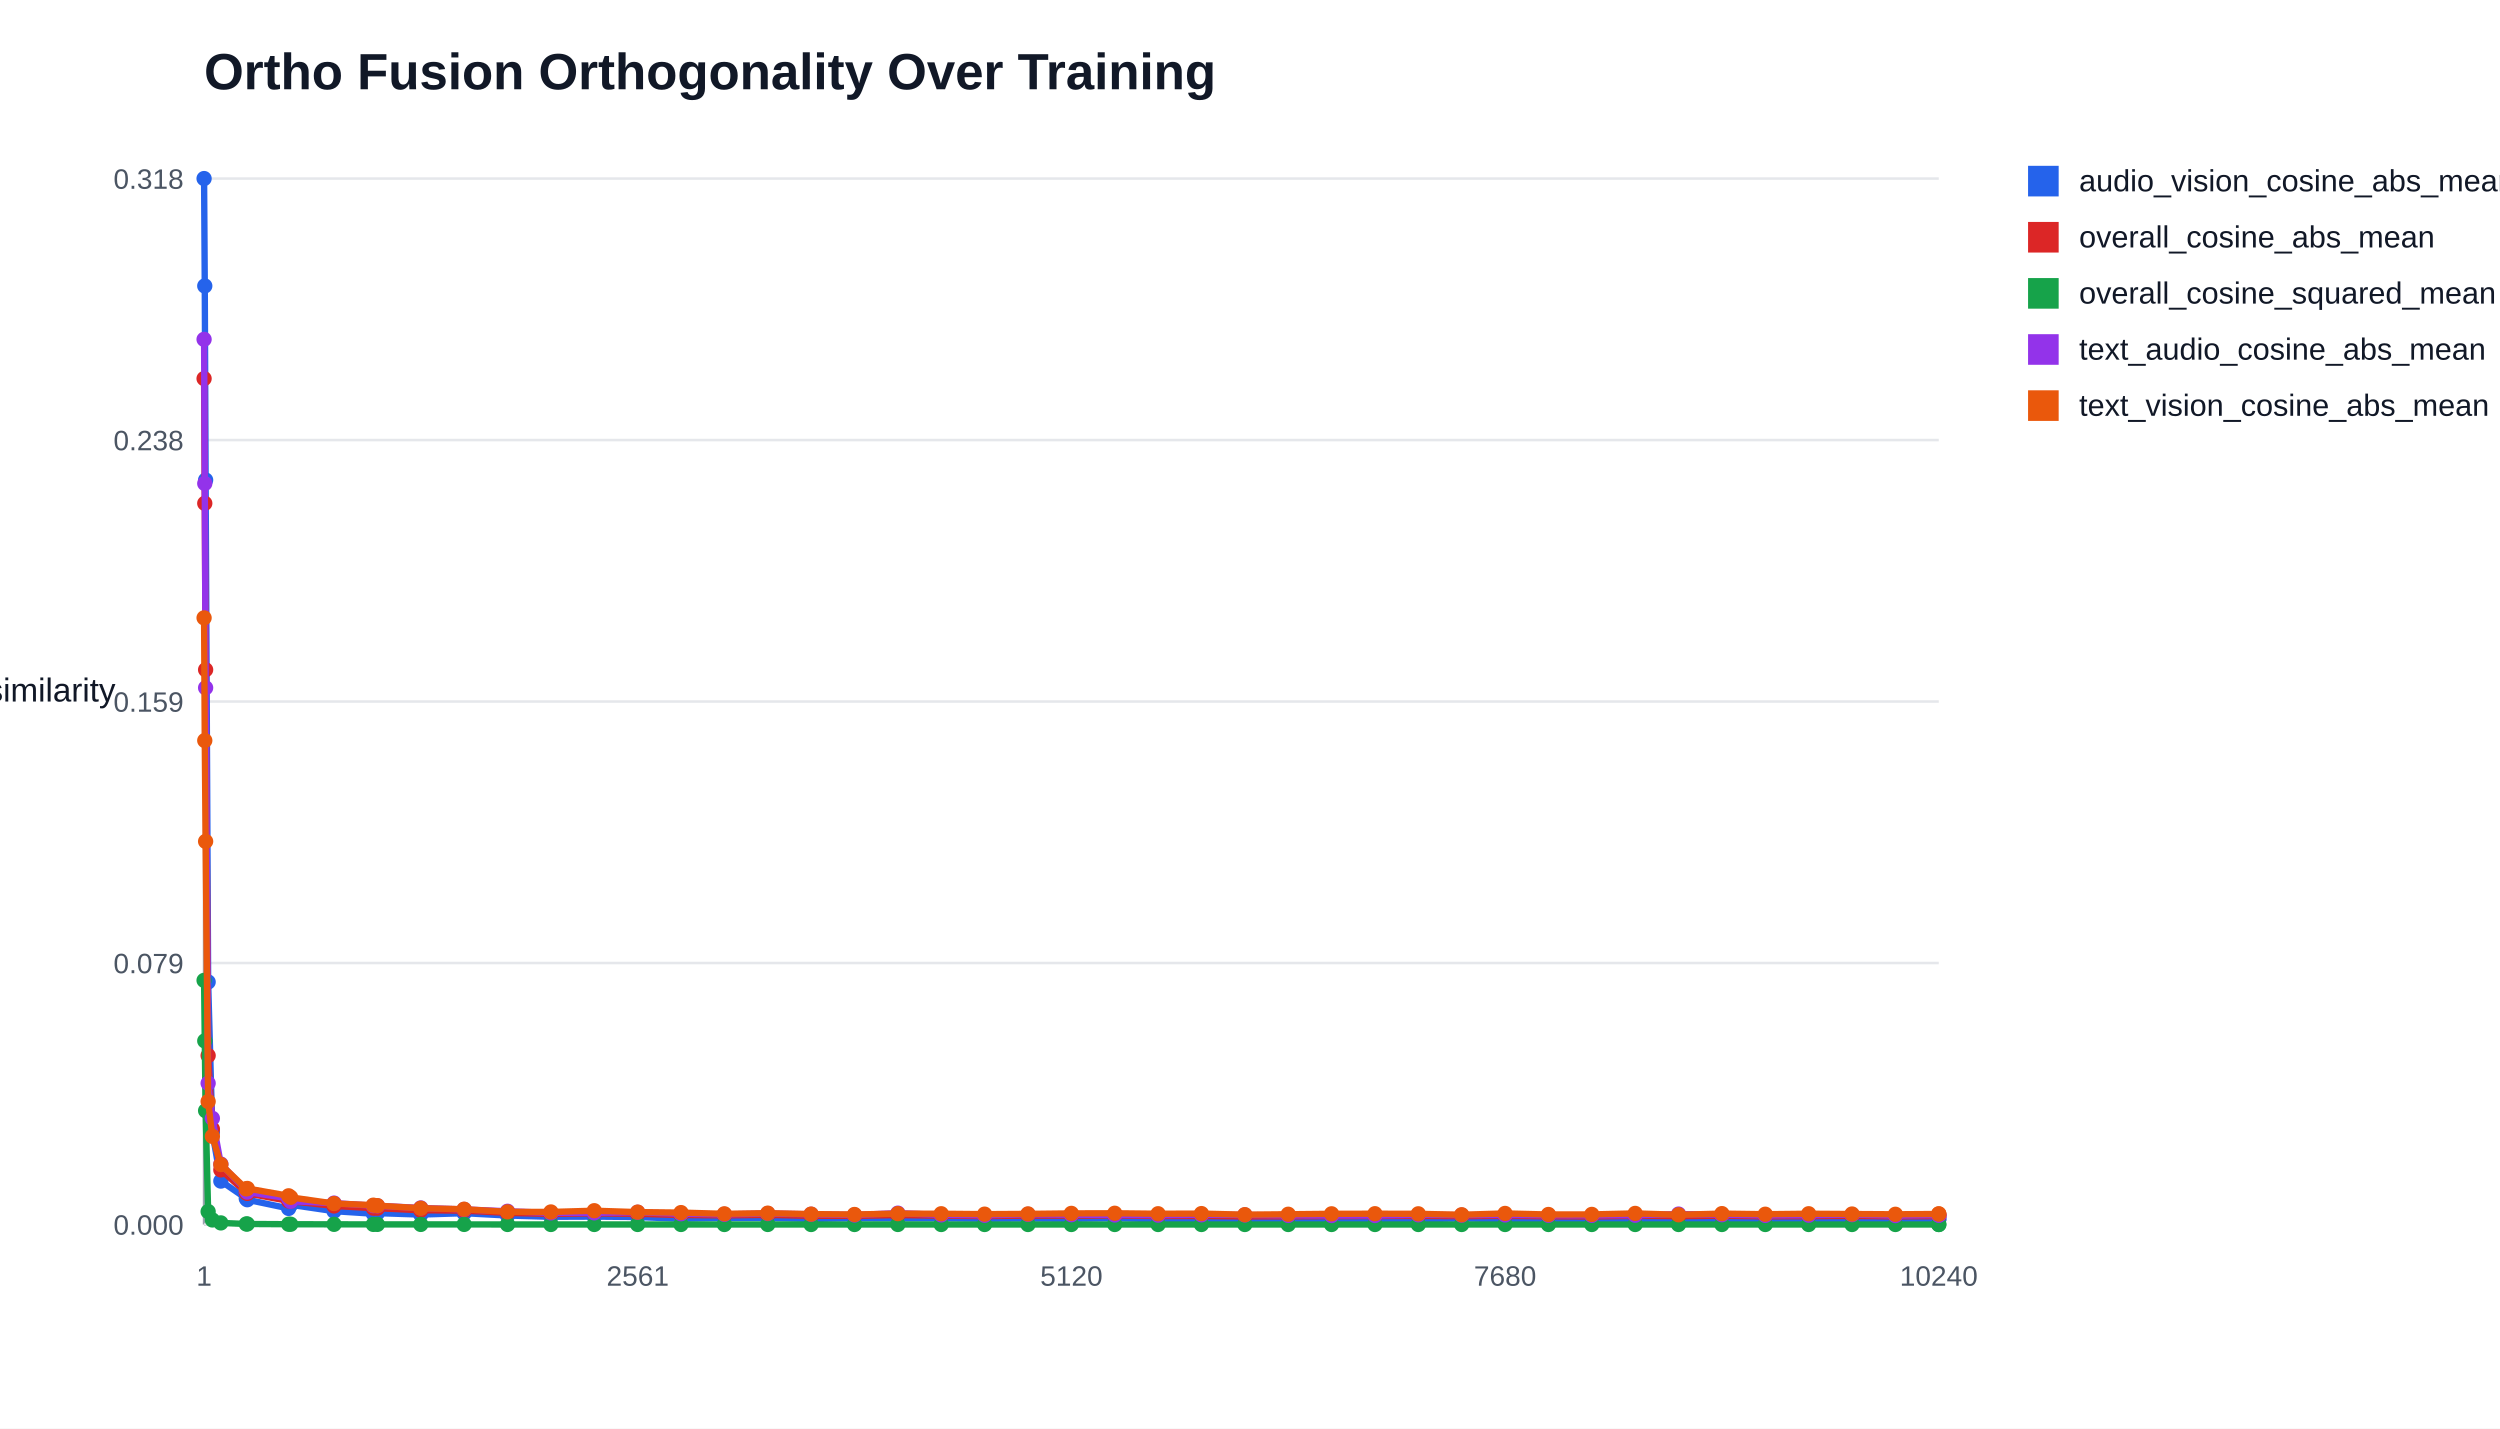
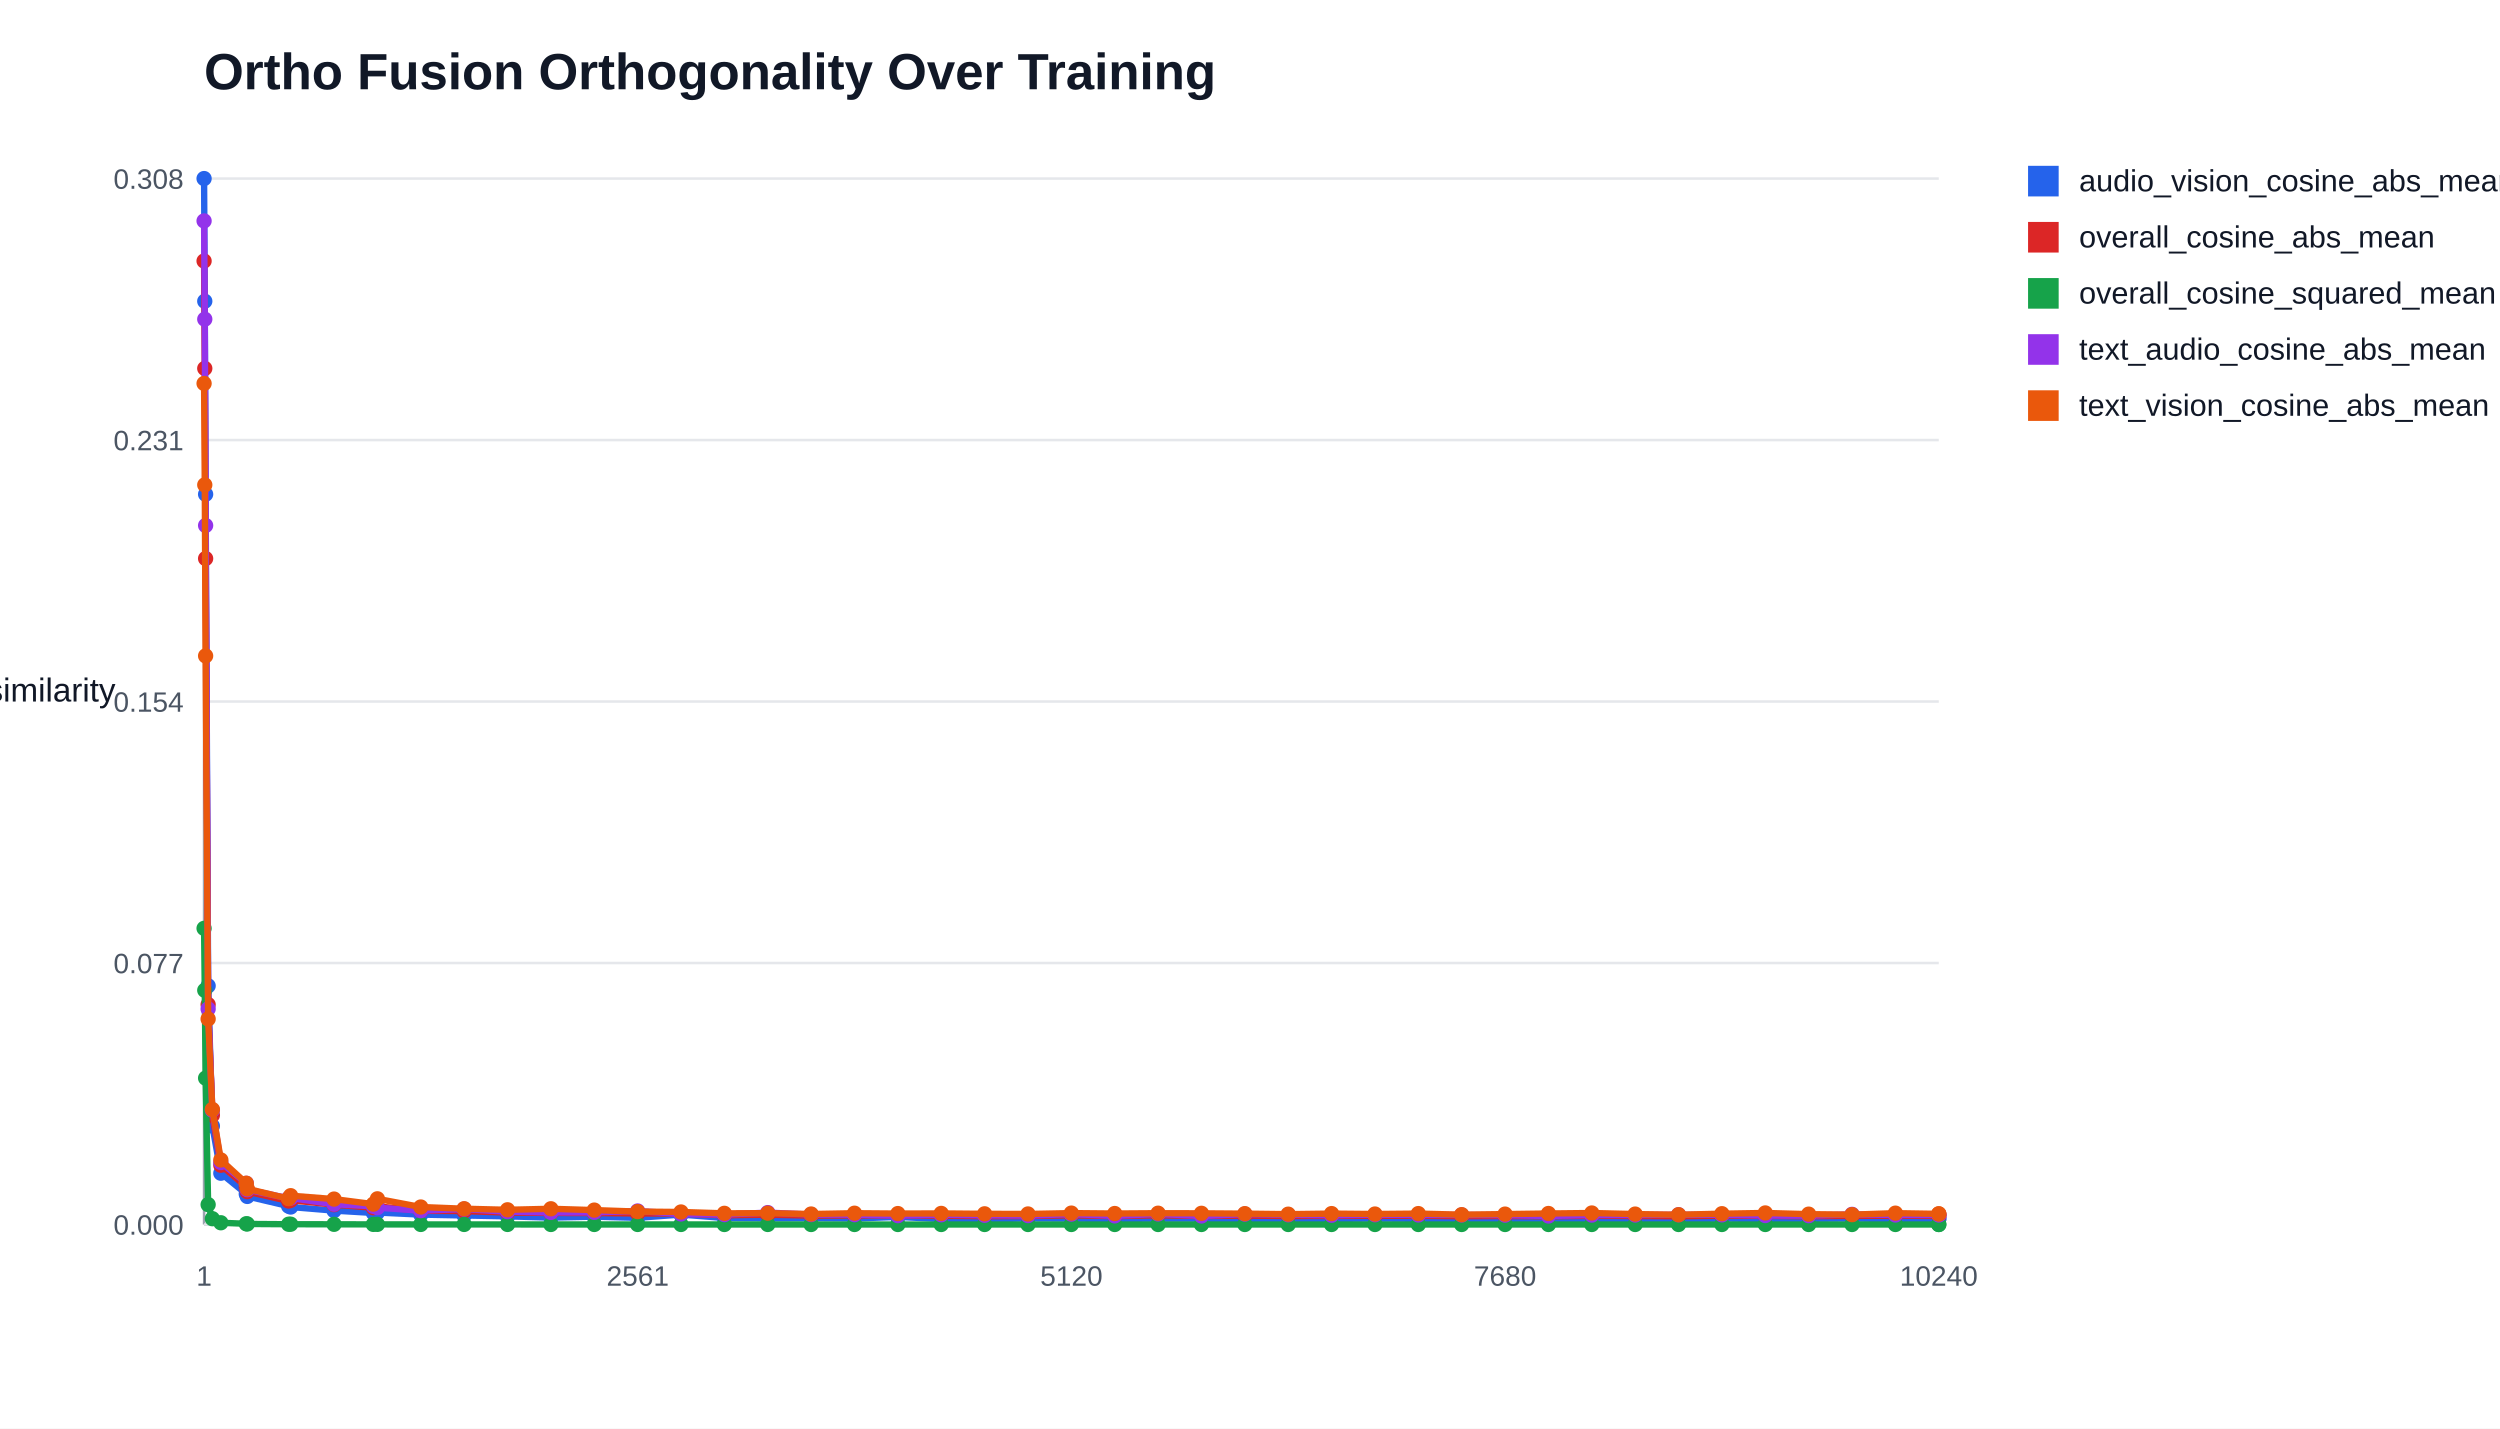
<svg xmlns="http://www.w3.org/2000/svg" width="980" height="560" viewBox="0 0 980 560" font-family="Arial, sans-serif">
  <rect width="100%" height="100%" fill="#ffffff" />
  <text x="80" y="35" font-size="20" font-weight="700" text-anchor="start" fill="#111827">Ortho Fusion Orthogonality Over Training</text>
  <text x="20" y="275.0" font-size="13" font-weight="400" text-anchor="middle" fill="#111827">similarity</text>
  <line x1="80" y1="70" x2="80" y2="480" stroke="#9ca3af" />
  <line x1="80" y1="480" x2="760" y2="480" stroke="#9ca3af" />
  <line x1="80" y1="480.0" x2="760" y2="480.0" stroke="#e5e7eb" />
  <text x="72" y="484.0" font-size="11" font-weight="400" text-anchor="end" fill="#4b5563">0.000</text>
  <line x1="80" y1="377.5" x2="760" y2="377.5" stroke="#e5e7eb" />
-   <text x="72" y="381.5" font-size="11" font-weight="400" text-anchor="end" fill="#4b5563">0.079</text>
+   <text x="72" y="381.5" font-size="11" font-weight="400" text-anchor="end" fill="#4b5563">0.077</text>
  <line x1="80" y1="275.0" x2="760" y2="275.0" stroke="#e5e7eb" />
-   <text x="72" y="279.0" font-size="11" font-weight="400" text-anchor="end" fill="#4b5563">0.159</text>
+   <text x="72" y="279.0" font-size="11" font-weight="400" text-anchor="end" fill="#4b5563">0.154</text>
  <line x1="80" y1="172.5" x2="760" y2="172.5" stroke="#e5e7eb" />
-   <text x="72" y="176.5" font-size="11" font-weight="400" text-anchor="end" fill="#4b5563">0.238</text>
-   <line x1="80" y1="70" x2="760" y2="70" stroke="#e5e7eb" />
-   <text x="72" y="74" font-size="11" font-weight="400" text-anchor="end" fill="#4b5563">0.318</text>
+   <text x="72" y="176.5" font-size="11" font-weight="400" text-anchor="end" fill="#4b5563">0.231</text>
+   <line x1="80" y1="70.0" x2="760" y2="70.0" stroke="#e5e7eb" />
+   <text x="72" y="74.0" font-size="11" font-weight="400" text-anchor="end" fill="#4b5563">0.308</text>
  <text x="80.0" y="504" font-size="11" font-weight="400" text-anchor="middle" fill="#4b5563">1</text>
  <text x="250.0" y="504" font-size="11" font-weight="400" text-anchor="middle" fill="#4b5563">2561</text>
  <text x="420.0" y="504" font-size="11" font-weight="400" text-anchor="middle" fill="#4b5563">5120</text>
  <text x="590.0" y="504" font-size="11" font-weight="400" text-anchor="middle" fill="#4b5563">7680</text>
  <text x="760.0" y="504" font-size="11" font-weight="400" text-anchor="middle" fill="#4b5563">10240</text>
-   <polyline points="80.00,70.00 80.27,112.09 80.60,188.17 81.59,384.94 83.25,443.83 86.57,462.98 96.54,469.81 96.94,470.29 113.14,473.70 113.94,472.28 130.94,474.78 146.35,475.77 147.94,475.54 164.94,476.11 181.94,475.57 198.95,476.48 215.95,476.98 232.95,476.91 249.95,477.07 266.95,477.76 283.95,477.43 300.96,477.44 317.96,477.84 334.96,477.57 351.96,477.59 368.96,477.59 385.96,477.77 402.97,477.67 419.97,477.79 436.97,477.57 453.97,477.93 470.97,478.11 487.97,478.07 504.98,477.95 521.98,477.86 538.98,477.76 555.98,477.90 572.98,477.66 589.98,477.91 606.99,477.88 623.99,478.06 640.99,477.81 657.99,478.05 674.99,477.86 691.99,477.97 709.00,478.03 726.00,477.88 743.00,477.95 760.00,477.94 760.00,477.89" fill="none" stroke="#2563eb" stroke-width="2.5" />
+   <polyline points="80.00,70.00 80.27,118.08 80.60,193.75 81.59,386.45 83.25,441.40 86.57,459.90 96.54,468.03 96.94,469.00 113.14,472.80 113.94,473.15 130.94,474.56 146.35,475.47 147.94,475.31 164.94,476.12 181.94,476.46 198.95,476.81 215.95,477.29 232.95,476.93 249.95,477.38 266.95,476.10 283.95,477.45 300.96,477.62 317.96,477.54 334.96,477.67 351.96,477.01 368.96,477.88 385.96,478.00 402.97,477.64 419.97,477.72 436.97,477.85 453.97,477.71 470.97,477.73 487.97,477.92 504.98,477.87 521.98,477.82 538.98,477.70 555.98,477.79 572.98,477.82 589.98,477.75 606.99,478.00 623.99,477.96 640.99,477.81 657.99,477.97 674.99,477.69 691.99,477.88 709.00,477.79 726.00,477.67 743.00,477.91 760.00,477.81 760.00,477.75" fill="none" stroke="#2563eb" stroke-width="2.5" />
  <circle cx="80.00" cy="70.00" r="3" fill="#2563eb" />
-   <circle cx="80.27" cy="112.09" r="3" fill="#2563eb" />
-   <circle cx="80.60" cy="188.17" r="3" fill="#2563eb" />
-   <circle cx="81.59" cy="384.94" r="3" fill="#2563eb" />
-   <circle cx="83.25" cy="443.83" r="3" fill="#2563eb" />
-   <circle cx="86.57" cy="462.98" r="3" fill="#2563eb" />
-   <circle cx="96.54" cy="469.81" r="3" fill="#2563eb" />
-   <circle cx="96.94" cy="470.29" r="3" fill="#2563eb" />
-   <circle cx="113.14" cy="473.70" r="3" fill="#2563eb" />
-   <circle cx="113.94" cy="472.28" r="3" fill="#2563eb" />
-   <circle cx="130.94" cy="474.78" r="3" fill="#2563eb" />
-   <circle cx="146.35" cy="475.77" r="3" fill="#2563eb" />
-   <circle cx="147.94" cy="475.54" r="3" fill="#2563eb" />
-   <circle cx="164.94" cy="476.11" r="3" fill="#2563eb" />
-   <circle cx="181.94" cy="475.57" r="3" fill="#2563eb" />
-   <circle cx="198.95" cy="476.48" r="3" fill="#2563eb" />
-   <circle cx="215.95" cy="476.98" r="3" fill="#2563eb" />
-   <circle cx="232.95" cy="476.91" r="3" fill="#2563eb" />
-   <circle cx="249.95" cy="477.07" r="3" fill="#2563eb" />
-   <circle cx="266.95" cy="477.76" r="3" fill="#2563eb" />
-   <circle cx="283.95" cy="477.43" r="3" fill="#2563eb" />
-   <circle cx="300.96" cy="477.44" r="3" fill="#2563eb" />
-   <circle cx="317.96" cy="477.84" r="3" fill="#2563eb" />
-   <circle cx="334.96" cy="477.57" r="3" fill="#2563eb" />
-   <circle cx="351.96" cy="477.59" r="3" fill="#2563eb" />
-   <circle cx="368.96" cy="477.59" r="3" fill="#2563eb" />
-   <circle cx="385.96" cy="477.77" r="3" fill="#2563eb" />
-   <circle cx="402.97" cy="477.67" r="3" fill="#2563eb" />
-   <circle cx="419.97" cy="477.79" r="3" fill="#2563eb" />
-   <circle cx="436.97" cy="477.57" r="3" fill="#2563eb" />
-   <circle cx="453.97" cy="477.93" r="3" fill="#2563eb" />
-   <circle cx="470.97" cy="478.11" r="3" fill="#2563eb" />
-   <circle cx="487.97" cy="478.07" r="3" fill="#2563eb" />
-   <circle cx="504.98" cy="477.95" r="3" fill="#2563eb" />
-   <circle cx="521.98" cy="477.86" r="3" fill="#2563eb" />
-   <circle cx="538.98" cy="477.76" r="3" fill="#2563eb" />
-   <circle cx="555.98" cy="477.90" r="3" fill="#2563eb" />
-   <circle cx="572.98" cy="477.66" r="3" fill="#2563eb" />
-   <circle cx="589.98" cy="477.91" r="3" fill="#2563eb" />
-   <circle cx="606.99" cy="477.88" r="3" fill="#2563eb" />
-   <circle cx="623.99" cy="478.06" r="3" fill="#2563eb" />
+   <circle cx="80.27" cy="118.08" r="3" fill="#2563eb" />
+   <circle cx="80.60" cy="193.75" r="3" fill="#2563eb" />
+   <circle cx="81.59" cy="386.45" r="3" fill="#2563eb" />
+   <circle cx="83.25" cy="441.40" r="3" fill="#2563eb" />
+   <circle cx="86.57" cy="459.90" r="3" fill="#2563eb" />
+   <circle cx="96.54" cy="468.03" r="3" fill="#2563eb" />
+   <circle cx="96.94" cy="469.00" r="3" fill="#2563eb" />
+   <circle cx="113.14" cy="472.80" r="3" fill="#2563eb" />
+   <circle cx="113.94" cy="473.15" r="3" fill="#2563eb" />
+   <circle cx="130.94" cy="474.56" r="3" fill="#2563eb" />
+   <circle cx="146.35" cy="475.47" r="3" fill="#2563eb" />
+   <circle cx="147.94" cy="475.31" r="3" fill="#2563eb" />
+   <circle cx="164.94" cy="476.12" r="3" fill="#2563eb" />
+   <circle cx="181.94" cy="476.46" r="3" fill="#2563eb" />
+   <circle cx="198.95" cy="476.81" r="3" fill="#2563eb" />
+   <circle cx="215.95" cy="477.29" r="3" fill="#2563eb" />
+   <circle cx="232.95" cy="476.93" r="3" fill="#2563eb" />
+   <circle cx="249.95" cy="477.38" r="3" fill="#2563eb" />
+   <circle cx="266.95" cy="476.10" r="3" fill="#2563eb" />
+   <circle cx="283.95" cy="477.45" r="3" fill="#2563eb" />
+   <circle cx="300.96" cy="477.62" r="3" fill="#2563eb" />
+   <circle cx="317.96" cy="477.54" r="3" fill="#2563eb" />
+   <circle cx="334.96" cy="477.67" r="3" fill="#2563eb" />
+   <circle cx="351.96" cy="477.01" r="3" fill="#2563eb" />
+   <circle cx="368.96" cy="477.88" r="3" fill="#2563eb" />
+   <circle cx="385.96" cy="478.00" r="3" fill="#2563eb" />
+   <circle cx="402.97" cy="477.64" r="3" fill="#2563eb" />
+   <circle cx="419.97" cy="477.72" r="3" fill="#2563eb" />
+   <circle cx="436.97" cy="477.85" r="3" fill="#2563eb" />
+   <circle cx="453.97" cy="477.71" r="3" fill="#2563eb" />
+   <circle cx="470.97" cy="477.73" r="3" fill="#2563eb" />
+   <circle cx="487.97" cy="477.92" r="3" fill="#2563eb" />
+   <circle cx="504.98" cy="477.87" r="3" fill="#2563eb" />
+   <circle cx="521.98" cy="477.82" r="3" fill="#2563eb" />
+   <circle cx="538.98" cy="477.70" r="3" fill="#2563eb" />
+   <circle cx="555.98" cy="477.79" r="3" fill="#2563eb" />
+   <circle cx="572.98" cy="477.82" r="3" fill="#2563eb" />
+   <circle cx="589.98" cy="477.75" r="3" fill="#2563eb" />
+   <circle cx="606.99" cy="478.00" r="3" fill="#2563eb" />
+   <circle cx="623.99" cy="477.96" r="3" fill="#2563eb" />
  <circle cx="640.99" cy="477.81" r="3" fill="#2563eb" />
-   <circle cx="657.99" cy="478.05" r="3" fill="#2563eb" />
-   <circle cx="674.99" cy="477.86" r="3" fill="#2563eb" />
-   <circle cx="691.99" cy="477.97" r="3" fill="#2563eb" />
-   <circle cx="709.00" cy="478.03" r="3" fill="#2563eb" />
-   <circle cx="726.00" cy="477.88" r="3" fill="#2563eb" />
-   <circle cx="743.00" cy="477.95" r="3" fill="#2563eb" />
-   <circle cx="760.00" cy="477.94" r="3" fill="#2563eb" />
-   <circle cx="760.00" cy="477.89" r="3" fill="#2563eb" />
+   <circle cx="657.99" cy="477.97" r="3" fill="#2563eb" />
+   <circle cx="674.99" cy="477.69" r="3" fill="#2563eb" />
+   <circle cx="691.99" cy="477.88" r="3" fill="#2563eb" />
+   <circle cx="709.00" cy="477.79" r="3" fill="#2563eb" />
+   <circle cx="726.00" cy="477.67" r="3" fill="#2563eb" />
+   <circle cx="743.00" cy="477.91" r="3" fill="#2563eb" />
+   <circle cx="760.00" cy="477.81" r="3" fill="#2563eb" />
+   <circle cx="760.00" cy="477.75" r="3" fill="#2563eb" />
  <rect x="795" y="65" width="12" height="12" fill="#2563eb" />
  <text x="815" y="75" font-size="12" font-weight="400" text-anchor="start" fill="#111827">audio_vision_cosine_abs_mean</text>
-   <polyline points="80.00,148.41 80.27,197.31 80.60,262.54 81.59,413.79 83.25,442.56 86.57,458.60 96.54,467.49 96.94,467.82 113.14,470.73 113.94,470.84 130.94,472.73 146.35,473.60 147.94,473.61 164.94,474.42 181.94,474.56 198.95,475.45 215.95,475.84 232.95,475.65 249.95,475.81 266.95,476.29 283.95,476.42 300.96,476.24 317.96,476.59 334.96,476.64 351.96,476.30 368.96,476.54 385.96,476.70 402.97,476.52 419.97,476.53 436.97,476.48 453.97,476.68 470.97,476.68 487.97,476.83 504.98,476.79 521.98,476.72 538.98,476.67 555.98,476.64 572.98,476.73 589.98,476.61 606.99,476.78 623.99,476.84 640.99,476.61 657.99,476.72 674.99,476.59 691.99,476.79 709.00,476.73 726.00,476.64 743.00,476.82 760.00,476.72 760.00,476.68" fill="none" stroke="#dc2626" stroke-width="2.5" />
-   <circle cx="80.00" cy="148.41" r="3" fill="#dc2626" />
-   <circle cx="80.27" cy="197.31" r="3" fill="#dc2626" />
-   <circle cx="80.60" cy="262.54" r="3" fill="#dc2626" />
-   <circle cx="81.59" cy="413.79" r="3" fill="#dc2626" />
-   <circle cx="83.25" cy="442.56" r="3" fill="#dc2626" />
-   <circle cx="86.57" cy="458.60" r="3" fill="#dc2626" />
-   <circle cx="96.54" cy="467.49" r="3" fill="#dc2626" />
-   <circle cx="96.94" cy="467.82" r="3" fill="#dc2626" />
-   <circle cx="113.14" cy="470.73" r="3" fill="#dc2626" />
-   <circle cx="113.94" cy="470.84" r="3" fill="#dc2626" />
-   <circle cx="130.94" cy="472.73" r="3" fill="#dc2626" />
-   <circle cx="146.35" cy="473.60" r="3" fill="#dc2626" />
-   <circle cx="147.94" cy="473.61" r="3" fill="#dc2626" />
-   <circle cx="164.94" cy="474.42" r="3" fill="#dc2626" />
-   <circle cx="181.94" cy="474.56" r="3" fill="#dc2626" />
-   <circle cx="198.95" cy="475.45" r="3" fill="#dc2626" />
-   <circle cx="215.95" cy="475.84" r="3" fill="#dc2626" />
-   <circle cx="232.95" cy="475.65" r="3" fill="#dc2626" />
-   <circle cx="249.95" cy="475.81" r="3" fill="#dc2626" />
-   <circle cx="266.95" cy="476.29" r="3" fill="#dc2626" />
-   <circle cx="283.95" cy="476.42" r="3" fill="#dc2626" />
-   <circle cx="300.96" cy="476.24" r="3" fill="#dc2626" />
-   <circle cx="317.96" cy="476.59" r="3" fill="#dc2626" />
-   <circle cx="334.96" cy="476.64" r="3" fill="#dc2626" />
-   <circle cx="351.96" cy="476.30" r="3" fill="#dc2626" />
-   <circle cx="368.96" cy="476.54" r="3" fill="#dc2626" />
-   <circle cx="385.96" cy="476.70" r="3" fill="#dc2626" />
-   <circle cx="402.97" cy="476.52" r="3" fill="#dc2626" />
-   <circle cx="419.97" cy="476.53" r="3" fill="#dc2626" />
-   <circle cx="436.97" cy="476.48" r="3" fill="#dc2626" />
-   <circle cx="453.97" cy="476.68" r="3" fill="#dc2626" />
-   <circle cx="470.97" cy="476.68" r="3" fill="#dc2626" />
-   <circle cx="487.97" cy="476.83" r="3" fill="#dc2626" />
-   <circle cx="504.98" cy="476.79" r="3" fill="#dc2626" />
-   <circle cx="521.98" cy="476.72" r="3" fill="#dc2626" />
-   <circle cx="538.98" cy="476.67" r="3" fill="#dc2626" />
-   <circle cx="555.98" cy="476.64" r="3" fill="#dc2626" />
-   <circle cx="572.98" cy="476.73" r="3" fill="#dc2626" />
-   <circle cx="589.98" cy="476.61" r="3" fill="#dc2626" />
+   <polyline points="80.00,102.31 80.27,144.43 80.60,218.95 81.59,393.80 83.25,437.16 86.57,456.77 96.54,465.24 96.94,467.12 113.14,470.80 113.94,470.50 130.94,472.22 146.35,473.45 147.94,472.88 164.94,474.62 181.94,474.75 198.95,475.34 215.95,475.47 232.95,475.52 249.95,475.68 266.95,475.69 283.95,476.40 300.96,476.17 317.96,476.52 334.96,476.47 351.96,476.42 368.96,476.58 385.96,476.74 402.97,476.68 419.97,476.40 436.97,476.72 453.97,476.39 470.97,476.67 487.97,476.54 504.98,476.68 521.98,476.64 538.98,476.59 555.98,476.60 572.98,476.75 589.98,476.67 606.99,476.78 623.99,476.59 640.99,476.67 657.99,476.78 674.99,476.56 691.99,476.62 709.00,476.76 726.00,476.61 743.00,476.58 760.00,476.64 760.00,476.56" fill="none" stroke="#dc2626" stroke-width="2.5" />
+   <circle cx="80.00" cy="102.31" r="3" fill="#dc2626" />
+   <circle cx="80.27" cy="144.43" r="3" fill="#dc2626" />
+   <circle cx="80.60" cy="218.95" r="3" fill="#dc2626" />
+   <circle cx="81.59" cy="393.80" r="3" fill="#dc2626" />
+   <circle cx="83.25" cy="437.16" r="3" fill="#dc2626" />
+   <circle cx="86.57" cy="456.77" r="3" fill="#dc2626" />
+   <circle cx="96.54" cy="465.24" r="3" fill="#dc2626" />
+   <circle cx="96.94" cy="467.12" r="3" fill="#dc2626" />
+   <circle cx="113.14" cy="470.80" r="3" fill="#dc2626" />
+   <circle cx="113.94" cy="470.50" r="3" fill="#dc2626" />
+   <circle cx="130.94" cy="472.22" r="3" fill="#dc2626" />
+   <circle cx="146.35" cy="473.45" r="3" fill="#dc2626" />
+   <circle cx="147.94" cy="472.88" r="3" fill="#dc2626" />
+   <circle cx="164.94" cy="474.62" r="3" fill="#dc2626" />
+   <circle cx="181.94" cy="474.75" r="3" fill="#dc2626" />
+   <circle cx="198.95" cy="475.34" r="3" fill="#dc2626" />
+   <circle cx="215.95" cy="475.47" r="3" fill="#dc2626" />
+   <circle cx="232.95" cy="475.52" r="3" fill="#dc2626" />
+   <circle cx="249.95" cy="475.68" r="3" fill="#dc2626" />
+   <circle cx="266.95" cy="475.69" r="3" fill="#dc2626" />
+   <circle cx="283.95" cy="476.40" r="3" fill="#dc2626" />
+   <circle cx="300.96" cy="476.17" r="3" fill="#dc2626" />
+   <circle cx="317.96" cy="476.52" r="3" fill="#dc2626" />
+   <circle cx="334.96" cy="476.47" r="3" fill="#dc2626" />
+   <circle cx="351.96" cy="476.42" r="3" fill="#dc2626" />
+   <circle cx="368.96" cy="476.58" r="3" fill="#dc2626" />
+   <circle cx="385.96" cy="476.74" r="3" fill="#dc2626" />
+   <circle cx="402.97" cy="476.68" r="3" fill="#dc2626" />
+   <circle cx="419.97" cy="476.40" r="3" fill="#dc2626" />
+   <circle cx="436.97" cy="476.72" r="3" fill="#dc2626" />
+   <circle cx="453.97" cy="476.39" r="3" fill="#dc2626" />
+   <circle cx="470.97" cy="476.67" r="3" fill="#dc2626" />
+   <circle cx="487.97" cy="476.54" r="3" fill="#dc2626" />
+   <circle cx="504.98" cy="476.68" r="3" fill="#dc2626" />
+   <circle cx="521.98" cy="476.64" r="3" fill="#dc2626" />
+   <circle cx="538.98" cy="476.59" r="3" fill="#dc2626" />
+   <circle cx="555.98" cy="476.60" r="3" fill="#dc2626" />
+   <circle cx="572.98" cy="476.75" r="3" fill="#dc2626" />
+   <circle cx="589.98" cy="476.67" r="3" fill="#dc2626" />
  <circle cx="606.99" cy="476.78" r="3" fill="#dc2626" />
-   <circle cx="623.99" cy="476.84" r="3" fill="#dc2626" />
-   <circle cx="640.99" cy="476.61" r="3" fill="#dc2626" />
-   <circle cx="657.99" cy="476.72" r="3" fill="#dc2626" />
-   <circle cx="674.99" cy="476.59" r="3" fill="#dc2626" />
-   <circle cx="691.99" cy="476.79" r="3" fill="#dc2626" />
-   <circle cx="709.00" cy="476.73" r="3" fill="#dc2626" />
-   <circle cx="726.00" cy="476.64" r="3" fill="#dc2626" />
-   <circle cx="743.00" cy="476.82" r="3" fill="#dc2626" />
-   <circle cx="760.00" cy="476.72" r="3" fill="#dc2626" />
-   <circle cx="760.00" cy="476.68" r="3" fill="#dc2626" />
+   <circle cx="623.99" cy="476.59" r="3" fill="#dc2626" />
+   <circle cx="640.99" cy="476.67" r="3" fill="#dc2626" />
+   <circle cx="657.99" cy="476.78" r="3" fill="#dc2626" />
+   <circle cx="674.99" cy="476.56" r="3" fill="#dc2626" />
+   <circle cx="691.99" cy="476.62" r="3" fill="#dc2626" />
+   <circle cx="709.00" cy="476.76" r="3" fill="#dc2626" />
+   <circle cx="726.00" cy="476.61" r="3" fill="#dc2626" />
+   <circle cx="743.00" cy="476.58" r="3" fill="#dc2626" />
+   <circle cx="760.00" cy="476.64" r="3" fill="#dc2626" />
+   <circle cx="760.00" cy="476.56" r="3" fill="#dc2626" />
  <rect x="795" y="87" width="12" height="12" fill="#dc2626" />
  <text x="815" y="97" font-size="12" font-weight="400" text-anchor="start" fill="#111827">overall_cosine_abs_mean</text>
-   <polyline points="80.00,384.31 80.27,408.03 80.60,435.39 81.59,474.93 83.25,478.22 86.57,479.38 96.54,479.80 96.94,479.80 113.14,479.89 113.94,479.90 130.94,479.94 146.35,479.96 147.94,479.96 164.94,479.97 181.94,479.97 198.95,479.99 215.95,479.99 232.95,479.99 249.95,479.99 266.95,479.99 283.95,480.00 300.96,479.99 317.96,480.00 334.96,480.00 351.96,479.99 368.96,480.00 385.96,480.00 402.97,480.00 419.97,480.00 436.97,480.00 453.97,480.00 470.97,480.00 487.97,480.00 504.98,480.00 521.98,480.00 538.98,480.00 555.98,480.00 572.98,480.00 589.98,480.00 606.99,480.00 623.99,480.00 640.99,480.00 657.99,480.00 674.99,480.00 691.99,480.00 709.00,480.00 726.00,480.00 743.00,480.00 760.00,480.00 760.00,480.00" fill="none" stroke="#16a34a" stroke-width="2.5" />
-   <circle cx="80.00" cy="384.31" r="3" fill="#16a34a" />
-   <circle cx="80.27" cy="408.03" r="3" fill="#16a34a" />
-   <circle cx="80.60" cy="435.39" r="3" fill="#16a34a" />
-   <circle cx="81.59" cy="474.93" r="3" fill="#16a34a" />
-   <circle cx="83.25" cy="478.22" r="3" fill="#16a34a" />
-   <circle cx="86.57" cy="479.38" r="3" fill="#16a34a" />
-   <circle cx="96.54" cy="479.80" r="3" fill="#16a34a" />
-   <circle cx="96.94" cy="479.80" r="3" fill="#16a34a" />
-   <circle cx="113.14" cy="479.89" r="3" fill="#16a34a" />
-   <circle cx="113.94" cy="479.90" r="3" fill="#16a34a" />
-   <circle cx="130.94" cy="479.94" r="3" fill="#16a34a" />
+   <polyline points="80.00,363.92 80.27,388.20 80.60,422.62 81.59,472.21 83.25,477.73 86.57,479.32 96.54,479.72 96.94,479.79 113.14,479.90 113.94,479.89 130.94,479.93 146.35,479.96 147.94,479.95 164.94,479.98 181.94,479.98 198.95,479.98 215.95,479.99 232.95,479.99 249.95,479.99 266.95,479.99 283.95,480.00 300.96,479.99 317.96,480.00 334.96,480.00 351.96,480.00 368.96,480.00 385.96,480.00 402.97,480.00 419.97,480.00 436.97,480.00 453.97,480.00 470.97,480.00 487.97,480.00 504.98,480.00 521.98,480.00 538.98,480.00 555.98,480.00 572.98,480.00 589.98,480.00 606.99,480.00 623.99,480.00 640.99,480.00 657.99,480.00 674.99,480.00 691.99,480.00 709.00,480.00 726.00,480.00 743.00,480.00 760.00,480.00 760.00,480.00" fill="none" stroke="#16a34a" stroke-width="2.5" />
+   <circle cx="80.00" cy="363.92" r="3" fill="#16a34a" />
+   <circle cx="80.27" cy="388.20" r="3" fill="#16a34a" />
+   <circle cx="80.60" cy="422.62" r="3" fill="#16a34a" />
+   <circle cx="81.59" cy="472.21" r="3" fill="#16a34a" />
+   <circle cx="83.25" cy="477.73" r="3" fill="#16a34a" />
+   <circle cx="86.57" cy="479.32" r="3" fill="#16a34a" />
+   <circle cx="96.54" cy="479.72" r="3" fill="#16a34a" />
+   <circle cx="96.94" cy="479.79" r="3" fill="#16a34a" />
+   <circle cx="113.14" cy="479.90" r="3" fill="#16a34a" />
+   <circle cx="113.94" cy="479.89" r="3" fill="#16a34a" />
+   <circle cx="130.94" cy="479.93" r="3" fill="#16a34a" />
  <circle cx="146.35" cy="479.96" r="3" fill="#16a34a" />
-   <circle cx="147.94" cy="479.96" r="3" fill="#16a34a" />
-   <circle cx="164.94" cy="479.97" r="3" fill="#16a34a" />
-   <circle cx="181.94" cy="479.97" r="3" fill="#16a34a" />
-   <circle cx="198.95" cy="479.99" r="3" fill="#16a34a" />
+   <circle cx="147.94" cy="479.95" r="3" fill="#16a34a" />
+   <circle cx="164.94" cy="479.98" r="3" fill="#16a34a" />
+   <circle cx="181.94" cy="479.98" r="3" fill="#16a34a" />
+   <circle cx="198.95" cy="479.98" r="3" fill="#16a34a" />
  <circle cx="215.95" cy="479.99" r="3" fill="#16a34a" />
  <circle cx="232.95" cy="479.99" r="3" fill="#16a34a" />
  <circle cx="249.95" cy="479.99" r="3" fill="#16a34a" />
  <circle cx="266.95" cy="479.99" r="3" fill="#16a34a" />
  <circle cx="283.95" cy="480.00" r="3" fill="#16a34a" />
  <circle cx="300.96" cy="479.99" r="3" fill="#16a34a" />
  <circle cx="317.96" cy="480.00" r="3" fill="#16a34a" />
  <circle cx="334.96" cy="480.00" r="3" fill="#16a34a" />
-   <circle cx="351.96" cy="479.99" r="3" fill="#16a34a" />
+   <circle cx="351.96" cy="480.00" r="3" fill="#16a34a" />
  <circle cx="368.96" cy="480.00" r="3" fill="#16a34a" />
  <circle cx="385.96" cy="480.00" r="3" fill="#16a34a" />
  <circle cx="402.97" cy="480.00" r="3" fill="#16a34a" />
  <circle cx="419.97" cy="480.00" r="3" fill="#16a34a" />
  <circle cx="436.97" cy="480.00" r="3" fill="#16a34a" />
  <circle cx="453.97" cy="480.00" r="3" fill="#16a34a" />
  <circle cx="470.97" cy="480.00" r="3" fill="#16a34a" />
  <circle cx="487.97" cy="480.00" r="3" fill="#16a34a" />
  <circle cx="504.98" cy="480.00" r="3" fill="#16a34a" />
  <circle cx="521.98" cy="480.00" r="3" fill="#16a34a" />
  <circle cx="538.98" cy="480.00" r="3" fill="#16a34a" />
  <circle cx="555.98" cy="480.00" r="3" fill="#16a34a" />
  <circle cx="572.98" cy="480.00" r="3" fill="#16a34a" />
  <circle cx="589.98" cy="480.00" r="3" fill="#16a34a" />
  <circle cx="606.99" cy="480.00" r="3" fill="#16a34a" />
  <circle cx="623.99" cy="480.00" r="3" fill="#16a34a" />
  <circle cx="640.99" cy="480.00" r="3" fill="#16a34a" />
  <circle cx="657.99" cy="480.00" r="3" fill="#16a34a" />
  <circle cx="674.99" cy="480.00" r="3" fill="#16a34a" />
  <circle cx="691.99" cy="480.00" r="3" fill="#16a34a" />
  <circle cx="709.00" cy="480.00" r="3" fill="#16a34a" />
  <circle cx="726.00" cy="480.00" r="3" fill="#16a34a" />
  <circle cx="743.00" cy="480.00" r="3" fill="#16a34a" />
  <circle cx="760.00" cy="480.00" r="3" fill="#16a34a" />
  <circle cx="760.00" cy="480.00" r="3" fill="#16a34a" />
  <rect x="795" y="109" width="12" height="12" fill="#16a34a" />
  <text x="815" y="119" font-size="12" font-weight="400" text-anchor="start" fill="#111827">overall_cosine_squared_mean</text>
-   <polyline points="80.00,133.03 80.27,189.54 80.60,269.62 81.59,424.64 83.25,438.39 86.57,456.32 96.54,466.60 96.94,467.29 113.14,469.75 113.94,470.89 130.94,471.62 146.35,472.62 147.94,472.67 164.94,473.52 181.94,474.10 198.95,474.82 215.95,475.46 232.95,475.44 249.95,475.22 266.95,475.78 283.95,476.03 300.96,475.71 317.96,476.00 334.96,476.28 351.96,475.56 368.96,476.23 385.96,476.39 402.97,476.03 419.97,476.16 436.97,476.27 453.97,476.34 470.97,476.20 487.97,476.26 504.98,476.44 521.98,476.48 538.98,476.47 555.98,476.21 572.98,476.34 589.98,476.25 606.99,476.39 623.99,476.42 640.99,476.37 657.99,475.92 674.99,476.16 691.99,476.44 709.00,476.36 726.00,476.13 743.00,476.50 760.00,476.32 760.00,476.32" fill="none" stroke="#9333ea" stroke-width="2.5" />
-   <circle cx="80.00" cy="133.03" r="3" fill="#9333ea" />
-   <circle cx="80.27" cy="189.54" r="3" fill="#9333ea" />
-   <circle cx="80.60" cy="269.62" r="3" fill="#9333ea" />
-   <circle cx="81.59" cy="424.64" r="3" fill="#9333ea" />
-   <circle cx="83.25" cy="438.39" r="3" fill="#9333ea" />
-   <circle cx="86.57" cy="456.32" r="3" fill="#9333ea" />
-   <circle cx="96.54" cy="466.60" r="3" fill="#9333ea" />
-   <circle cx="96.94" cy="467.29" r="3" fill="#9333ea" />
-   <circle cx="113.14" cy="469.75" r="3" fill="#9333ea" />
-   <circle cx="113.94" cy="470.89" r="3" fill="#9333ea" />
-   <circle cx="130.94" cy="471.62" r="3" fill="#9333ea" />
-   <circle cx="146.35" cy="472.62" r="3" fill="#9333ea" />
-   <circle cx="147.94" cy="472.67" r="3" fill="#9333ea" />
-   <circle cx="164.94" cy="473.52" r="3" fill="#9333ea" />
-   <circle cx="181.94" cy="474.10" r="3" fill="#9333ea" />
-   <circle cx="198.95" cy="474.82" r="3" fill="#9333ea" />
-   <circle cx="215.95" cy="475.46" r="3" fill="#9333ea" />
-   <circle cx="232.95" cy="475.44" r="3" fill="#9333ea" />
-   <circle cx="249.95" cy="475.22" r="3" fill="#9333ea" />
-   <circle cx="266.95" cy="475.78" r="3" fill="#9333ea" />
-   <circle cx="283.95" cy="476.03" r="3" fill="#9333ea" />
-   <circle cx="300.96" cy="475.71" r="3" fill="#9333ea" />
-   <circle cx="317.96" cy="476.00" r="3" fill="#9333ea" />
-   <circle cx="334.96" cy="476.28" r="3" fill="#9333ea" />
-   <circle cx="351.96" cy="475.56" r="3" fill="#9333ea" />
-   <circle cx="368.96" cy="476.23" r="3" fill="#9333ea" />
+   <polyline points="80.00,86.60 80.27,125.13 80.60,205.99 81.59,395.51 83.25,435.18 86.57,455.71 96.54,463.87 96.94,466.35 113.14,469.74 113.94,469.63 130.94,472.06 146.35,472.87 147.94,473.40 164.94,474.58 181.94,473.97 198.95,474.97 215.95,475.27 232.95,475.25 249.95,474.71 266.95,475.87 283.95,476.13 300.96,475.34 317.96,476.11 334.96,476.15 351.96,476.53 368.96,476.19 385.96,476.39 402.97,476.51 419.97,475.94 436.97,476.62 453.97,475.87 470.97,476.66 487.97,475.93 504.98,476.19 521.98,476.38 538.98,476.17 555.98,476.27 572.98,476.27 589.98,476.33 606.99,476.67 623.99,476.31 640.99,476.28 657.99,476.19 674.99,476.22 691.99,476.49 709.00,476.54 726.00,476.03 743.00,476.27 760.00,476.27 760.00,476.09" fill="none" stroke="#9333ea" stroke-width="2.5" />
+   <circle cx="80.00" cy="86.60" r="3" fill="#9333ea" />
+   <circle cx="80.27" cy="125.13" r="3" fill="#9333ea" />
+   <circle cx="80.60" cy="205.99" r="3" fill="#9333ea" />
+   <circle cx="81.59" cy="395.51" r="3" fill="#9333ea" />
+   <circle cx="83.25" cy="435.18" r="3" fill="#9333ea" />
+   <circle cx="86.57" cy="455.71" r="3" fill="#9333ea" />
+   <circle cx="96.54" cy="463.87" r="3" fill="#9333ea" />
+   <circle cx="96.94" cy="466.35" r="3" fill="#9333ea" />
+   <circle cx="113.14" cy="469.74" r="3" fill="#9333ea" />
+   <circle cx="113.94" cy="469.63" r="3" fill="#9333ea" />
+   <circle cx="130.94" cy="472.06" r="3" fill="#9333ea" />
+   <circle cx="146.35" cy="472.87" r="3" fill="#9333ea" />
+   <circle cx="147.94" cy="473.40" r="3" fill="#9333ea" />
+   <circle cx="164.94" cy="474.58" r="3" fill="#9333ea" />
+   <circle cx="181.94" cy="473.97" r="3" fill="#9333ea" />
+   <circle cx="198.95" cy="474.97" r="3" fill="#9333ea" />
+   <circle cx="215.95" cy="475.27" r="3" fill="#9333ea" />
+   <circle cx="232.95" cy="475.25" r="3" fill="#9333ea" />
+   <circle cx="249.95" cy="474.71" r="3" fill="#9333ea" />
+   <circle cx="266.95" cy="475.87" r="3" fill="#9333ea" />
+   <circle cx="283.95" cy="476.13" r="3" fill="#9333ea" />
+   <circle cx="300.96" cy="475.34" r="3" fill="#9333ea" />
+   <circle cx="317.96" cy="476.11" r="3" fill="#9333ea" />
+   <circle cx="334.96" cy="476.15" r="3" fill="#9333ea" />
+   <circle cx="351.96" cy="476.53" r="3" fill="#9333ea" />
+   <circle cx="368.96" cy="476.19" r="3" fill="#9333ea" />
  <circle cx="385.96" cy="476.39" r="3" fill="#9333ea" />
-   <circle cx="402.97" cy="476.03" r="3" fill="#9333ea" />
-   <circle cx="419.97" cy="476.16" r="3" fill="#9333ea" />
-   <circle cx="436.97" cy="476.27" r="3" fill="#9333ea" />
-   <circle cx="453.97" cy="476.34" r="3" fill="#9333ea" />
-   <circle cx="470.97" cy="476.20" r="3" fill="#9333ea" />
-   <circle cx="487.97" cy="476.26" r="3" fill="#9333ea" />
-   <circle cx="504.98" cy="476.44" r="3" fill="#9333ea" />
-   <circle cx="521.98" cy="476.48" r="3" fill="#9333ea" />
-   <circle cx="538.98" cy="476.47" r="3" fill="#9333ea" />
-   <circle cx="555.98" cy="476.21" r="3" fill="#9333ea" />
-   <circle cx="572.98" cy="476.34" r="3" fill="#9333ea" />
-   <circle cx="589.98" cy="476.25" r="3" fill="#9333ea" />
-   <circle cx="606.99" cy="476.39" r="3" fill="#9333ea" />
-   <circle cx="623.99" cy="476.42" r="3" fill="#9333ea" />
-   <circle cx="640.99" cy="476.37" r="3" fill="#9333ea" />
-   <circle cx="657.99" cy="475.92" r="3" fill="#9333ea" />
-   <circle cx="674.99" cy="476.16" r="3" fill="#9333ea" />
-   <circle cx="691.99" cy="476.44" r="3" fill="#9333ea" />
-   <circle cx="709.00" cy="476.36" r="3" fill="#9333ea" />
-   <circle cx="726.00" cy="476.13" r="3" fill="#9333ea" />
-   <circle cx="743.00" cy="476.50" r="3" fill="#9333ea" />
-   <circle cx="760.00" cy="476.32" r="3" fill="#9333ea" />
-   <circle cx="760.00" cy="476.32" r="3" fill="#9333ea" />
+   <circle cx="402.97" cy="476.51" r="3" fill="#9333ea" />
+   <circle cx="419.97" cy="475.94" r="3" fill="#9333ea" />
+   <circle cx="436.97" cy="476.62" r="3" fill="#9333ea" />
+   <circle cx="453.97" cy="475.87" r="3" fill="#9333ea" />
+   <circle cx="470.97" cy="476.66" r="3" fill="#9333ea" />
+   <circle cx="487.97" cy="475.93" r="3" fill="#9333ea" />
+   <circle cx="504.98" cy="476.19" r="3" fill="#9333ea" />
+   <circle cx="521.98" cy="476.38" r="3" fill="#9333ea" />
+   <circle cx="538.98" cy="476.17" r="3" fill="#9333ea" />
+   <circle cx="555.98" cy="476.27" r="3" fill="#9333ea" />
+   <circle cx="572.98" cy="476.27" r="3" fill="#9333ea" />
+   <circle cx="589.98" cy="476.33" r="3" fill="#9333ea" />
+   <circle cx="606.99" cy="476.67" r="3" fill="#9333ea" />
+   <circle cx="623.99" cy="476.31" r="3" fill="#9333ea" />
+   <circle cx="640.99" cy="476.28" r="3" fill="#9333ea" />
+   <circle cx="657.99" cy="476.19" r="3" fill="#9333ea" />
+   <circle cx="674.99" cy="476.22" r="3" fill="#9333ea" />
+   <circle cx="691.99" cy="476.49" r="3" fill="#9333ea" />
+   <circle cx="709.00" cy="476.54" r="3" fill="#9333ea" />
+   <circle cx="726.00" cy="476.03" r="3" fill="#9333ea" />
+   <circle cx="743.00" cy="476.27" r="3" fill="#9333ea" />
+   <circle cx="760.00" cy="476.27" r="3" fill="#9333ea" />
+   <circle cx="760.00" cy="476.09" r="3" fill="#9333ea" />
  <rect x="795" y="131" width="12" height="12" fill="#9333ea" />
  <text x="815" y="141" font-size="12" font-weight="400" text-anchor="start" fill="#111827">text_audio_cosine_abs_mean</text>
-   <polyline points="80.00,242.21 80.27,290.29 80.60,329.83 81.59,431.79 83.25,445.45 86.57,456.50 96.54,466.05 96.94,465.88 113.14,468.76 113.94,469.36 130.94,471.78 146.35,472.43 147.94,472.61 164.94,473.63 181.94,474.02 198.95,475.04 215.95,475.09 232.95,474.60 249.95,475.15 266.95,475.34 283.95,475.82 300.96,475.56 317.96,475.93 334.96,476.08 351.96,475.74 368.96,475.79 385.96,475.95 402.97,475.85 419.97,475.65 436.97,475.60 453.97,475.79 470.97,475.73 487.97,476.15 504.98,475.99 521.98,475.82 538.98,475.78 555.98,475.82 572.98,476.18 589.98,475.67 606.99,476.08 623.99,476.05 640.99,475.66 657.99,476.19 674.99,475.74 691.99,475.98 709.00,475.79 726.00,475.90 743.00,476.00 760.00,475.88 760.00,475.83" fill="none" stroke="#ea580c" stroke-width="2.5" />
-   <circle cx="80.00" cy="242.21" r="3" fill="#ea580c" />
-   <circle cx="80.27" cy="290.29" r="3" fill="#ea580c" />
-   <circle cx="80.60" cy="329.83" r="3" fill="#ea580c" />
-   <circle cx="81.59" cy="431.79" r="3" fill="#ea580c" />
-   <circle cx="83.25" cy="445.45" r="3" fill="#ea580c" />
-   <circle cx="86.57" cy="456.50" r="3" fill="#ea580c" />
-   <circle cx="96.54" cy="466.05" r="3" fill="#ea580c" />
-   <circle cx="96.94" cy="465.88" r="3" fill="#ea580c" />
-   <circle cx="113.14" cy="468.76" r="3" fill="#ea580c" />
-   <circle cx="113.94" cy="469.36" r="3" fill="#ea580c" />
-   <circle cx="130.94" cy="471.78" r="3" fill="#ea580c" />
-   <circle cx="146.35" cy="472.43" r="3" fill="#ea580c" />
-   <circle cx="147.94" cy="472.61" r="3" fill="#ea580c" />
-   <circle cx="164.94" cy="473.63" r="3" fill="#ea580c" />
-   <circle cx="181.94" cy="474.02" r="3" fill="#ea580c" />
-   <circle cx="198.95" cy="475.04" r="3" fill="#ea580c" />
-   <circle cx="215.95" cy="475.09" r="3" fill="#ea580c" />
-   <circle cx="232.95" cy="474.60" r="3" fill="#ea580c" />
-   <circle cx="249.95" cy="475.15" r="3" fill="#ea580c" />
-   <circle cx="266.95" cy="475.34" r="3" fill="#ea580c" />
-   <circle cx="283.95" cy="475.82" r="3" fill="#ea580c" />
-   <circle cx="300.96" cy="475.56" r="3" fill="#ea580c" />
-   <circle cx="317.96" cy="475.93" r="3" fill="#ea580c" />
-   <circle cx="334.96" cy="476.08" r="3" fill="#ea580c" />
-   <circle cx="351.96" cy="475.74" r="3" fill="#ea580c" />
-   <circle cx="368.96" cy="475.79" r="3" fill="#ea580c" />
-   <circle cx="385.96" cy="475.95" r="3" fill="#ea580c" />
-   <circle cx="402.97" cy="475.85" r="3" fill="#ea580c" />
-   <circle cx="419.97" cy="475.65" r="3" fill="#ea580c" />
-   <circle cx="436.97" cy="475.60" r="3" fill="#ea580c" />
-   <circle cx="453.97" cy="475.79" r="3" fill="#ea580c" />
-   <circle cx="470.97" cy="475.73" r="3" fill="#ea580c" />
-   <circle cx="487.97" cy="476.15" r="3" fill="#ea580c" />
-   <circle cx="504.98" cy="475.99" r="3" fill="#ea580c" />
-   <circle cx="521.98" cy="475.82" r="3" fill="#ea580c" />
-   <circle cx="538.98" cy="475.78" r="3" fill="#ea580c" />
-   <circle cx="555.98" cy="475.82" r="3" fill="#ea580c" />
-   <circle cx="572.98" cy="476.18" r="3" fill="#ea580c" />
-   <circle cx="589.98" cy="475.67" r="3" fill="#ea580c" />
-   <circle cx="606.99" cy="476.08" r="3" fill="#ea580c" />
-   <circle cx="623.99" cy="476.05" r="3" fill="#ea580c" />
-   <circle cx="640.99" cy="475.66" r="3" fill="#ea580c" />
-   <circle cx="657.99" cy="476.19" r="3" fill="#ea580c" />
-   <circle cx="674.99" cy="475.74" r="3" fill="#ea580c" />
-   <circle cx="691.99" cy="475.98" r="3" fill="#ea580c" />
-   <circle cx="709.00" cy="475.79" r="3" fill="#ea580c" />
-   <circle cx="726.00" cy="475.90" r="3" fill="#ea580c" />
-   <circle cx="743.00" cy="476.00" r="3" fill="#ea580c" />
-   <circle cx="760.00" cy="475.88" r="3" fill="#ea580c" />
+   <polyline points="80.00,150.32 80.27,190.08 80.60,257.11 81.59,399.44 83.25,434.90 86.57,454.70 96.54,463.83 96.94,466.01 113.14,469.87 113.94,468.71 130.94,470.04 146.35,472.02 147.94,469.94 164.94,473.15 181.94,473.82 198.95,474.24 215.95,473.84 232.95,474.36 249.95,474.94 266.95,475.10 283.95,475.63 300.96,475.55 317.96,475.90 334.96,475.58 351.96,475.72 368.96,475.66 385.96,475.82 402.97,475.88 419.97,475.54 436.97,475.70 453.97,475.58 470.97,475.62 487.97,475.75 504.98,475.96 521.98,475.73 538.98,475.90 555.98,475.73 572.98,476.15 589.98,475.93 606.99,475.69 623.99,475.50 640.99,475.92 657.99,476.17 674.99,475.77 691.99,475.48 709.00,475.95 726.00,476.14 743.00,475.56 760.00,475.84 760.00,475.83" fill="none" stroke="#ea580c" stroke-width="2.5" />
+   <circle cx="80.00" cy="150.32" r="3" fill="#ea580c" />
+   <circle cx="80.27" cy="190.08" r="3" fill="#ea580c" />
+   <circle cx="80.60" cy="257.11" r="3" fill="#ea580c" />
+   <circle cx="81.59" cy="399.44" r="3" fill="#ea580c" />
+   <circle cx="83.25" cy="434.90" r="3" fill="#ea580c" />
+   <circle cx="86.57" cy="454.70" r="3" fill="#ea580c" />
+   <circle cx="96.54" cy="463.83" r="3" fill="#ea580c" />
+   <circle cx="96.94" cy="466.01" r="3" fill="#ea580c" />
+   <circle cx="113.14" cy="469.87" r="3" fill="#ea580c" />
+   <circle cx="113.94" cy="468.71" r="3" fill="#ea580c" />
+   <circle cx="130.94" cy="470.04" r="3" fill="#ea580c" />
+   <circle cx="146.35" cy="472.02" r="3" fill="#ea580c" />
+   <circle cx="147.94" cy="469.94" r="3" fill="#ea580c" />
+   <circle cx="164.94" cy="473.15" r="3" fill="#ea580c" />
+   <circle cx="181.94" cy="473.82" r="3" fill="#ea580c" />
+   <circle cx="198.95" cy="474.24" r="3" fill="#ea580c" />
+   <circle cx="215.95" cy="473.84" r="3" fill="#ea580c" />
+   <circle cx="232.95" cy="474.36" r="3" fill="#ea580c" />
+   <circle cx="249.95" cy="474.94" r="3" fill="#ea580c" />
+   <circle cx="266.95" cy="475.10" r="3" fill="#ea580c" />
+   <circle cx="283.95" cy="475.63" r="3" fill="#ea580c" />
+   <circle cx="300.96" cy="475.55" r="3" fill="#ea580c" />
+   <circle cx="317.96" cy="475.90" r="3" fill="#ea580c" />
+   <circle cx="334.96" cy="475.58" r="3" fill="#ea580c" />
+   <circle cx="351.96" cy="475.72" r="3" fill="#ea580c" />
+   <circle cx="368.96" cy="475.66" r="3" fill="#ea580c" />
+   <circle cx="385.96" cy="475.82" r="3" fill="#ea580c" />
+   <circle cx="402.97" cy="475.88" r="3" fill="#ea580c" />
+   <circle cx="419.97" cy="475.54" r="3" fill="#ea580c" />
+   <circle cx="436.97" cy="475.70" r="3" fill="#ea580c" />
+   <circle cx="453.97" cy="475.58" r="3" fill="#ea580c" />
+   <circle cx="470.97" cy="475.62" r="3" fill="#ea580c" />
+   <circle cx="487.97" cy="475.75" r="3" fill="#ea580c" />
+   <circle cx="504.98" cy="475.96" r="3" fill="#ea580c" />
+   <circle cx="521.98" cy="475.73" r="3" fill="#ea580c" />
+   <circle cx="538.98" cy="475.90" r="3" fill="#ea580c" />
+   <circle cx="555.98" cy="475.73" r="3" fill="#ea580c" />
+   <circle cx="572.98" cy="476.15" r="3" fill="#ea580c" />
+   <circle cx="589.98" cy="475.93" r="3" fill="#ea580c" />
+   <circle cx="606.99" cy="475.69" r="3" fill="#ea580c" />
+   <circle cx="623.99" cy="475.50" r="3" fill="#ea580c" />
+   <circle cx="640.99" cy="475.92" r="3" fill="#ea580c" />
+   <circle cx="657.99" cy="476.17" r="3" fill="#ea580c" />
+   <circle cx="674.99" cy="475.77" r="3" fill="#ea580c" />
+   <circle cx="691.99" cy="475.48" r="3" fill="#ea580c" />
+   <circle cx="709.00" cy="475.95" r="3" fill="#ea580c" />
+   <circle cx="726.00" cy="476.14" r="3" fill="#ea580c" />
+   <circle cx="743.00" cy="475.56" r="3" fill="#ea580c" />
+   <circle cx="760.00" cy="475.84" r="3" fill="#ea580c" />
  <circle cx="760.00" cy="475.83" r="3" fill="#ea580c" />
  <rect x="795" y="153" width="12" height="12" fill="#ea580c" />
  <text x="815" y="163" font-size="12" font-weight="400" text-anchor="start" fill="#111827">text_vision_cosine_abs_mean</text>
</svg>
